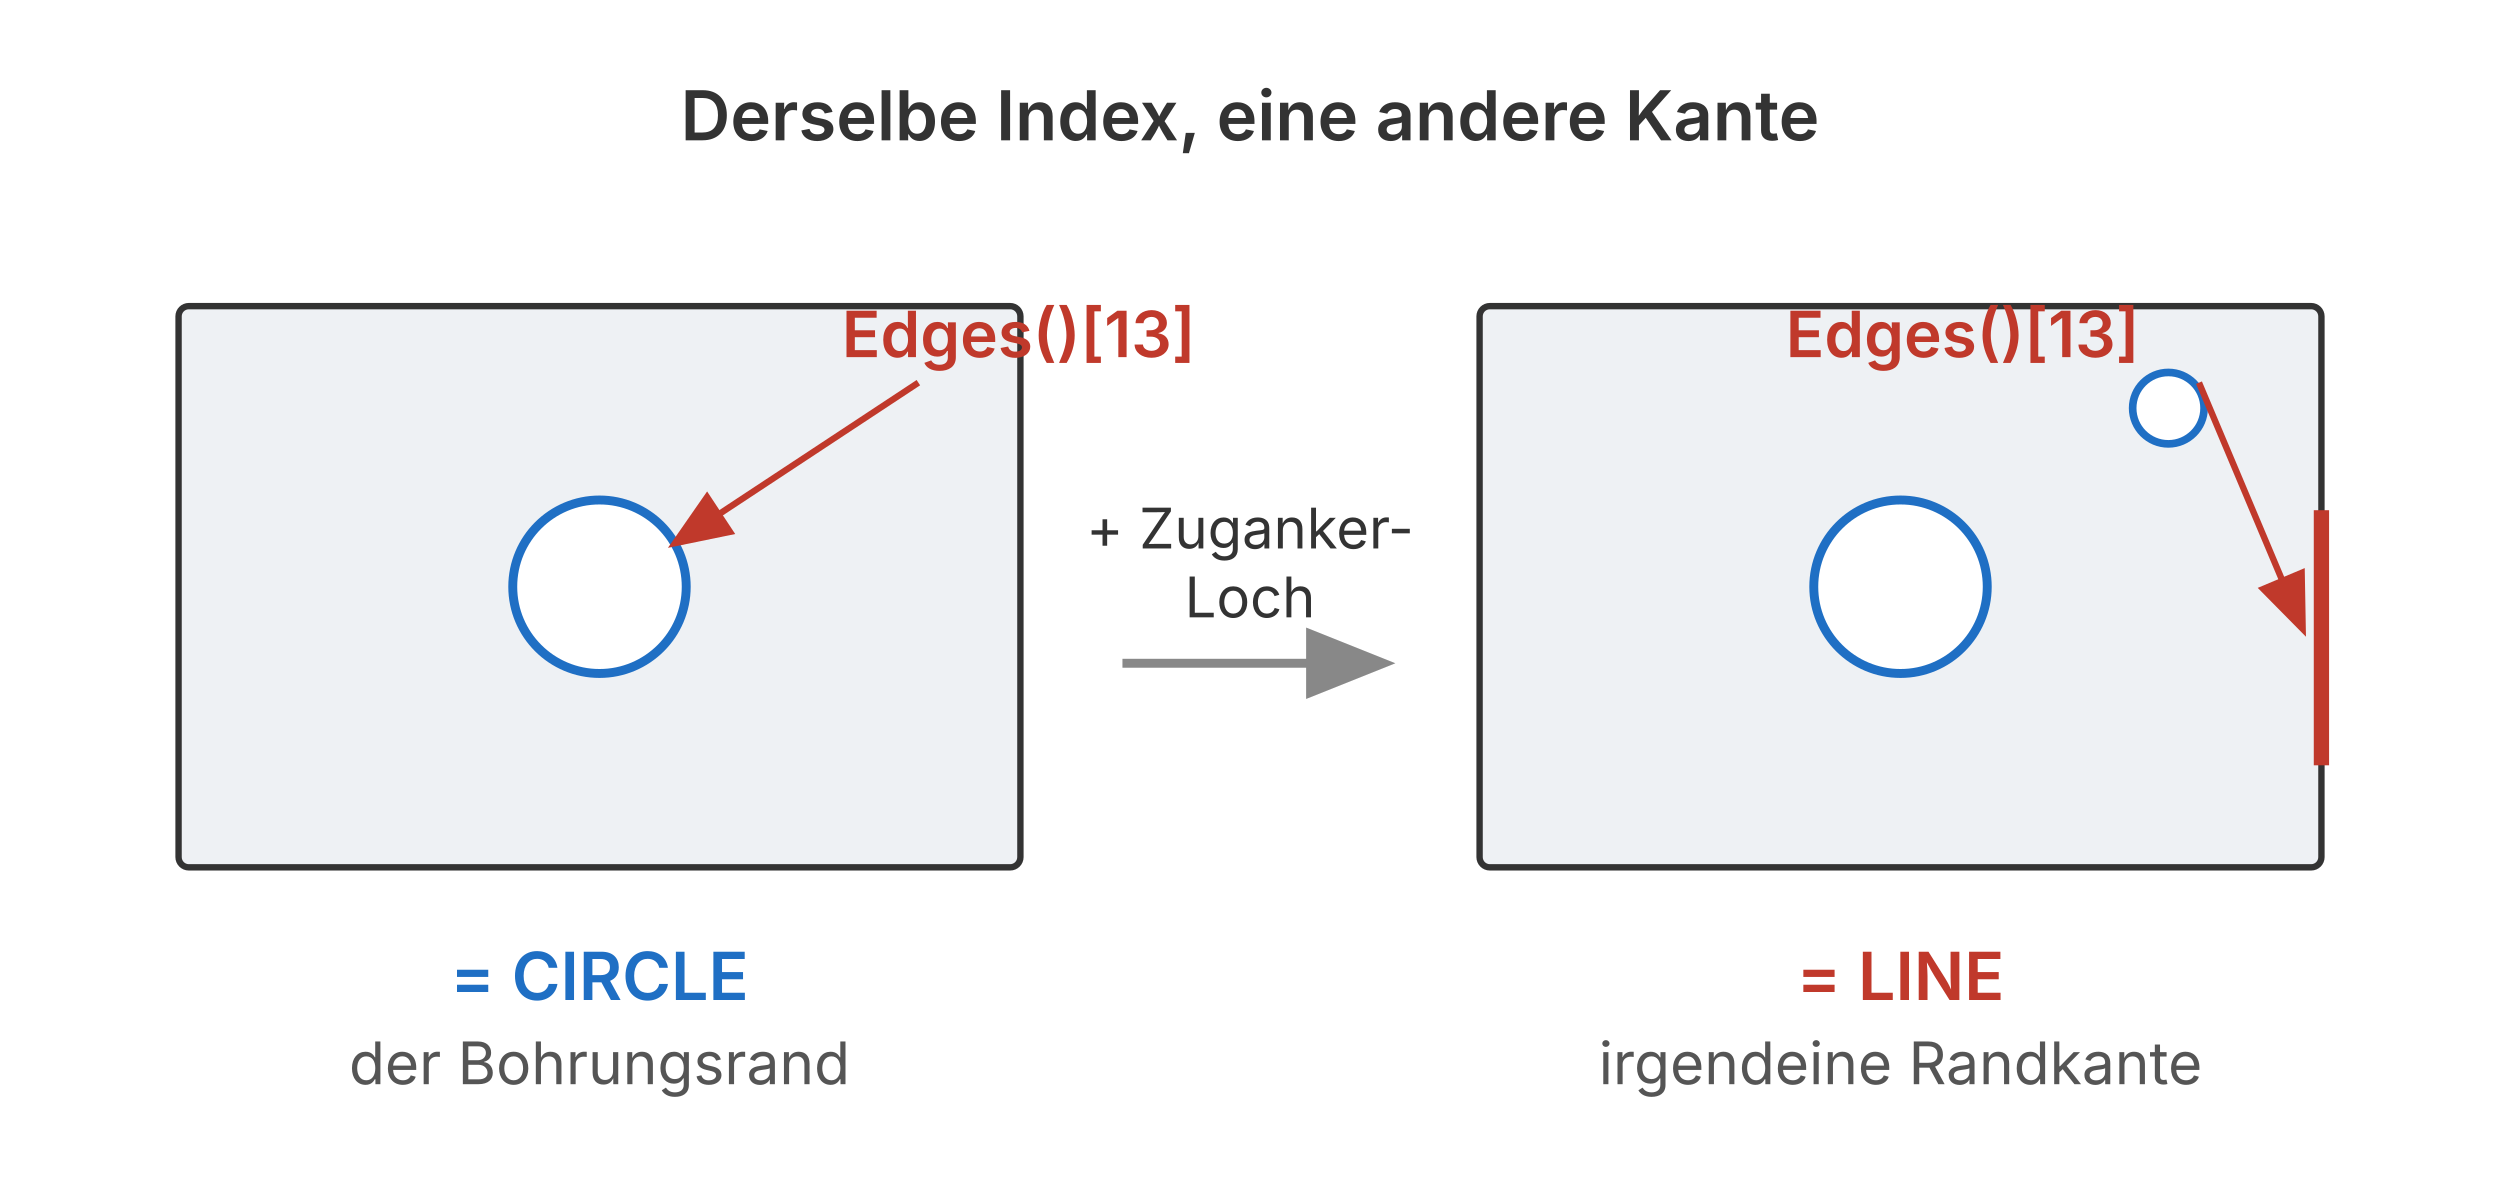
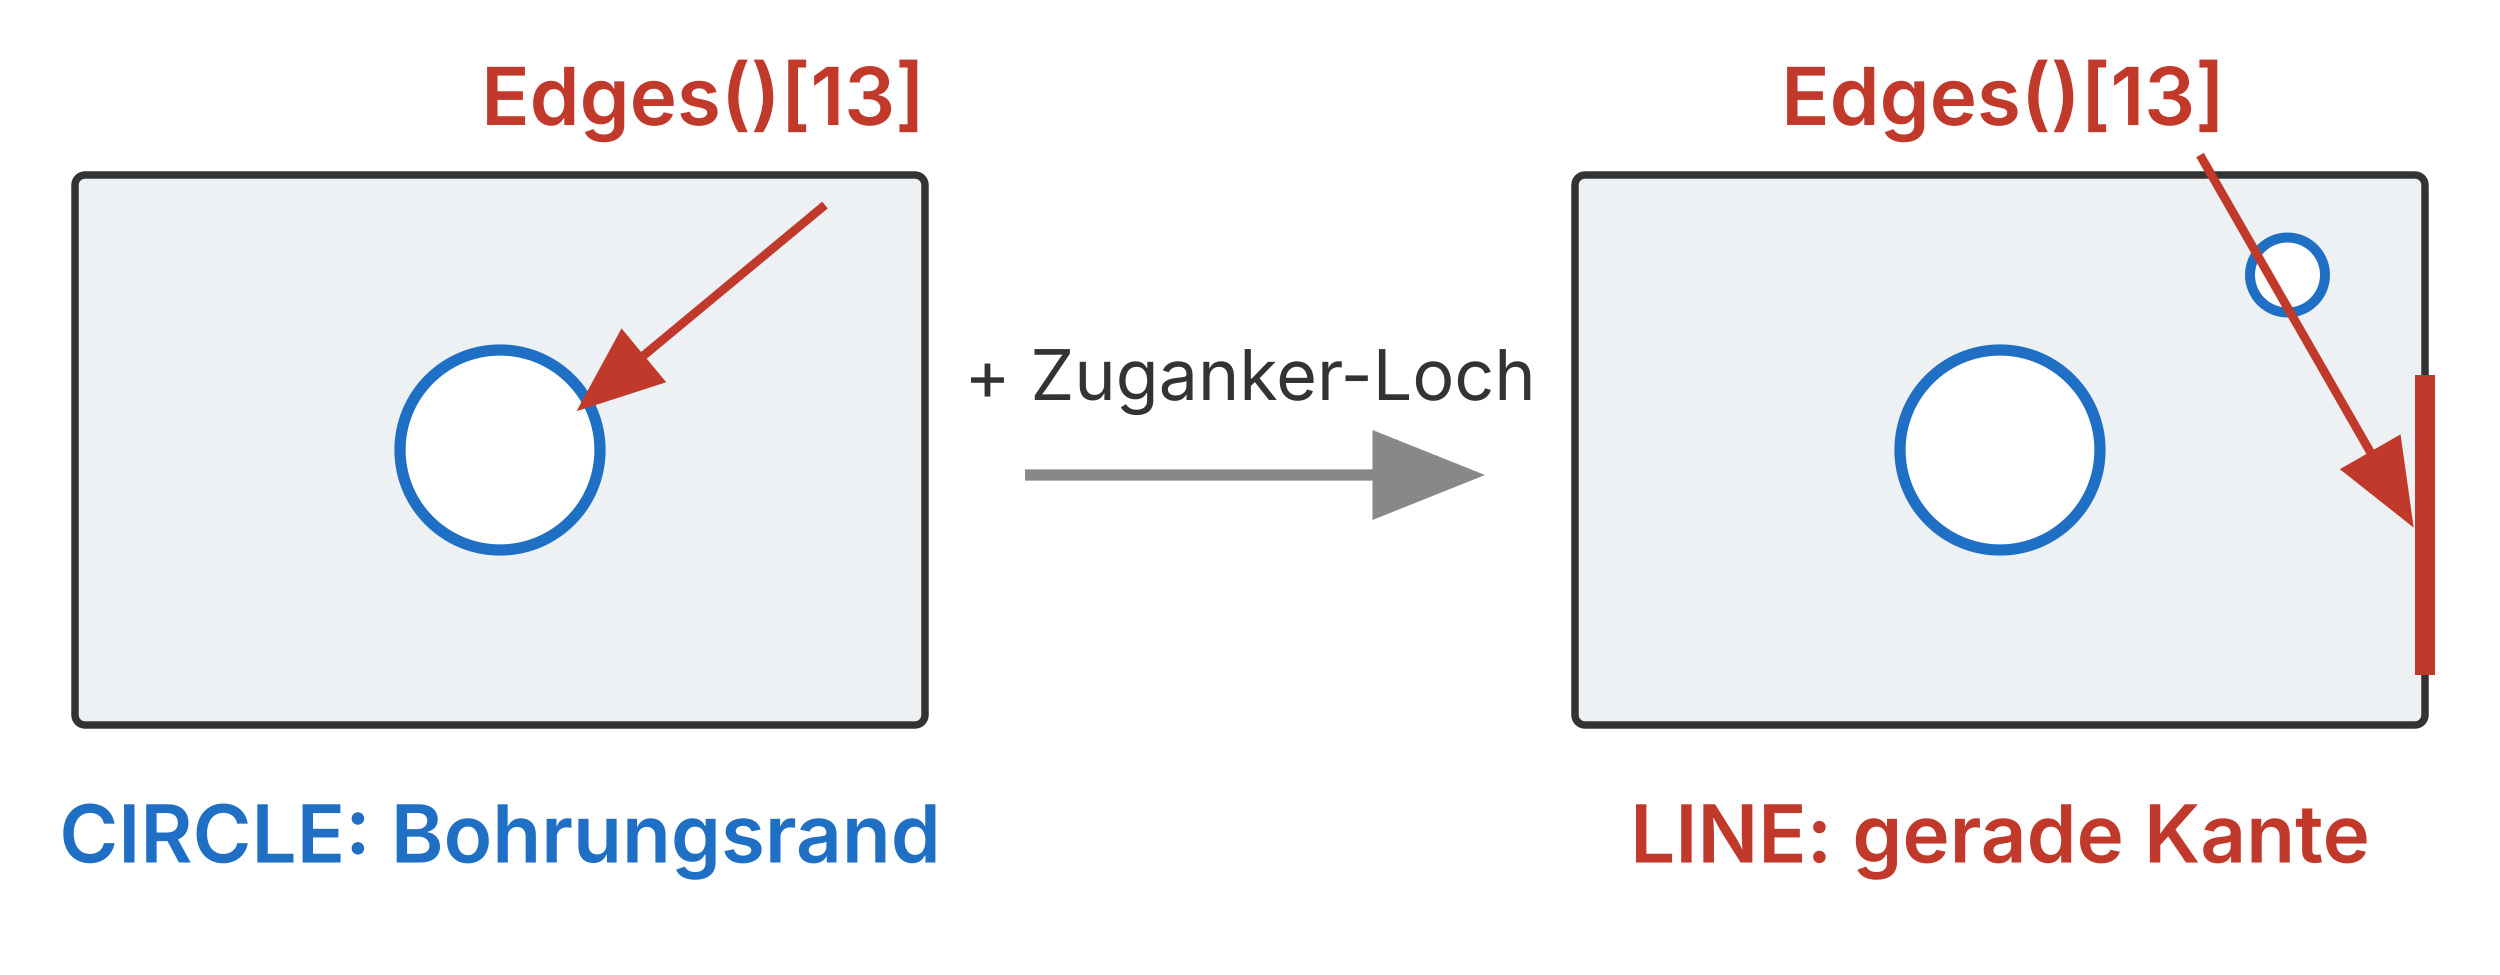
- <svg xmlns="http://www.w3.org/2000/svg" viewBox="0 0 980 470" width="980" height="470" font-family="Inter, 'DejaVu Sans', sans-serif">
-   <rect width="980" height="470" fill="#ffffff" />
+ <svg xmlns="http://www.w3.org/2000/svg" viewBox="0 0 1000 390" width="1000" height="390" font-family="Inter, 'DejaVu Sans', sans-serif">
+   <rect width="1000" height="390" fill="#ffffff" />
  <defs>
    <marker id="ap" markerWidth="10" markerHeight="8" refX="8" refY="4" orient="auto">
      <path d="M0,0 L10,4 L0,8 Z" fill="#c0392b" />
    </marker>
-   </defs>
-   <g>
-     <rect x="70" y="120" width="330" height="220" rx="4" fill="#eef1f4" stroke="#333" stroke-width="2.5" />
-     <circle cx="235" cy="230" r="34" fill="#ffffff" stroke="#1f6fc4" stroke-width="3.5" />
-     <line x1="360" y1="150" x2="266" y2="212" stroke="#c0392b" stroke-width="2.5" marker-end="url(#ap)" />
-     <text x="330" y="140" fill="#c0392b" font-size="25" font-weight="600">Edges()[13]</text>
-     <text x="235" y="392" text-anchor="middle" fill="#1f6fc4" font-size="26" font-weight="600">= CIRCLE</text>
-     <text x="235" y="425" text-anchor="middle" fill="#555" font-size="23">der Bohrungsrand</text>
-   </g>
-   <text x="490" y="215" text-anchor="middle" fill="#333" font-size="22">+ Zuganker-</text>
-   <text x="490" y="242" text-anchor="middle" fill="#333" font-size="22">Loch</text>
-   <line x1="440" y1="260" x2="540" y2="260" stroke="#888" stroke-width="3.5" marker-end="url(#ap2)" />
-   <defs>
    <marker id="ap2" markerWidth="10" markerHeight="8" refX="8" refY="4" orient="auto">
      <path d="M0,0 L10,4 L0,8 Z" fill="#888" />
    </marker>
  </defs>
-   <g>
-     <rect x="580" y="120" width="330" height="220" rx="4" fill="#eef1f4" stroke="#333" stroke-width="2.5" />
-     <circle cx="745" cy="230" r="34" fill="#ffffff" stroke="#1f6fc4" stroke-width="3.5" />
-     <circle cx="850" cy="160" r="14" fill="#ffffff" stroke="#1f6fc4" stroke-width="3" />
-     <line x1="910" y1="200" x2="910" y2="300" stroke="#c0392b" stroke-width="6" />
-     <line x1="862" y1="150" x2="902" y2="245" stroke="#c0392b" stroke-width="2.5" marker-end="url(#ap)" />
-     <text x="700" y="140" fill="#c0392b" font-size="25" font-weight="600">Edges()[13]</text>
-     <text x="745" y="392" text-anchor="middle" fill="#c0392b" font-size="26" font-weight="600">= LINE</text>
-     <text x="745" y="425" text-anchor="middle" fill="#555" font-size="23">irgendeine Randkante</text>
-   </g>
-   <text x="490" y="55" text-anchor="middle" fill="#333" font-size="27" font-weight="600">Derselbe Index, eine andere Kante</text>
+   <text x="370" y="50" text-anchor="end" fill="#c0392b" font-size="32" font-weight="600">Edges()[13]</text>
+   <rect x="30" y="70" width="340" height="220" rx="4" fill="#eef1f4" stroke="#333" stroke-width="3" />
+   <circle cx="200" cy="180" r="40" fill="#ffffff" stroke="#1f6fc4" stroke-width="4.5" />
+   <line x1="330" y1="82" x2="236" y2="160" stroke="#c0392b" stroke-width="3.5" marker-end="url(#ap)" />
+   <text x="200" y="345" text-anchor="middle" fill="#1f6fc4" font-size="32" font-weight="600">CIRCLE: Bohrungsrand</text>
+   <text x="500" y="160" text-anchor="middle" fill="#333" font-size="28">+ Zuganker-Loch</text>
+   <line x1="410" y1="190" x2="585" y2="190" stroke="#888" stroke-width="4.5" marker-end="url(#ap2)" />
+   <text x="890" y="50" text-anchor="end" fill="#c0392b" font-size="32" font-weight="600">Edges()[13]</text>
+   <rect x="630" y="70" width="340" height="220" rx="4" fill="#eef1f4" stroke="#333" stroke-width="3" />
+   <circle cx="800" cy="180" r="40" fill="#ffffff" stroke="#1f6fc4" stroke-width="4.5" />
+   <circle cx="915" cy="110" r="15" fill="#ffffff" stroke="#1f6fc4" stroke-width="4" />
+   <line x1="970" y1="150" x2="970" y2="270" stroke="#c0392b" stroke-width="8" />
+   <line x1="880" y1="62" x2="962" y2="205" stroke="#c0392b" stroke-width="3.5" marker-end="url(#ap)" />
+   <text x="800" y="345" text-anchor="middle" fill="#c0392b" font-size="32" font-weight="600">LINE: gerade Kante</text>
</svg>
